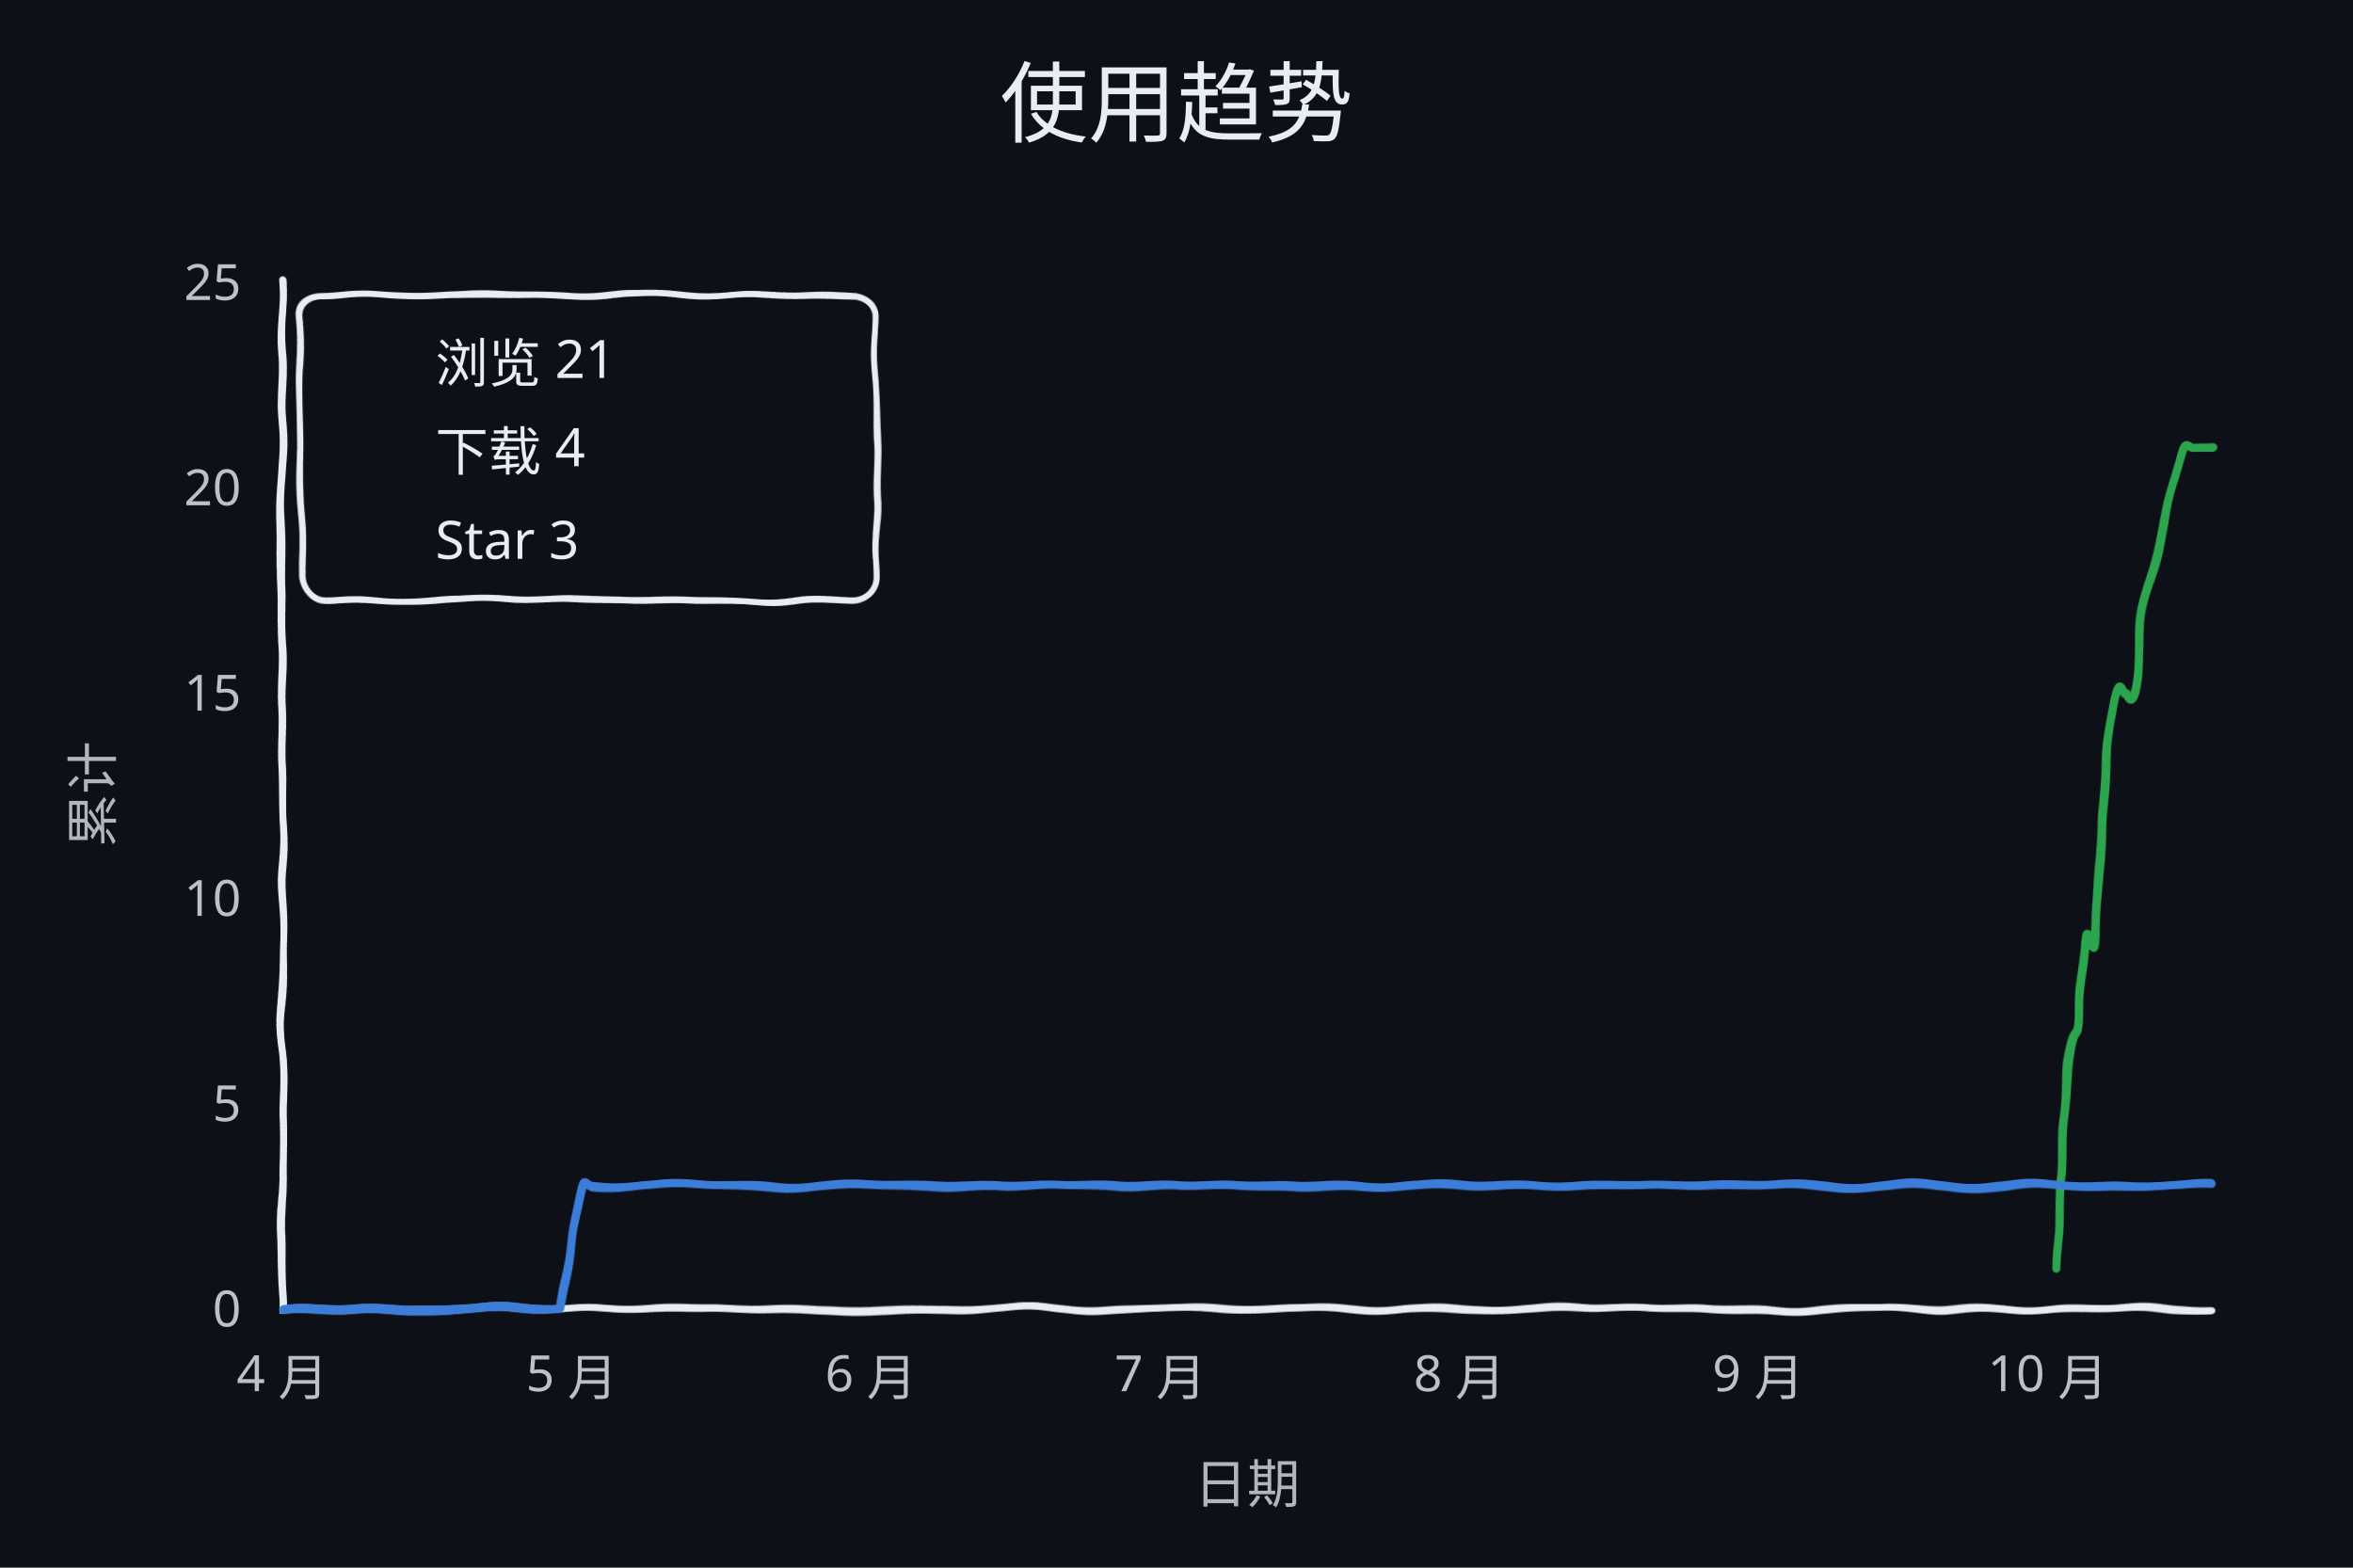
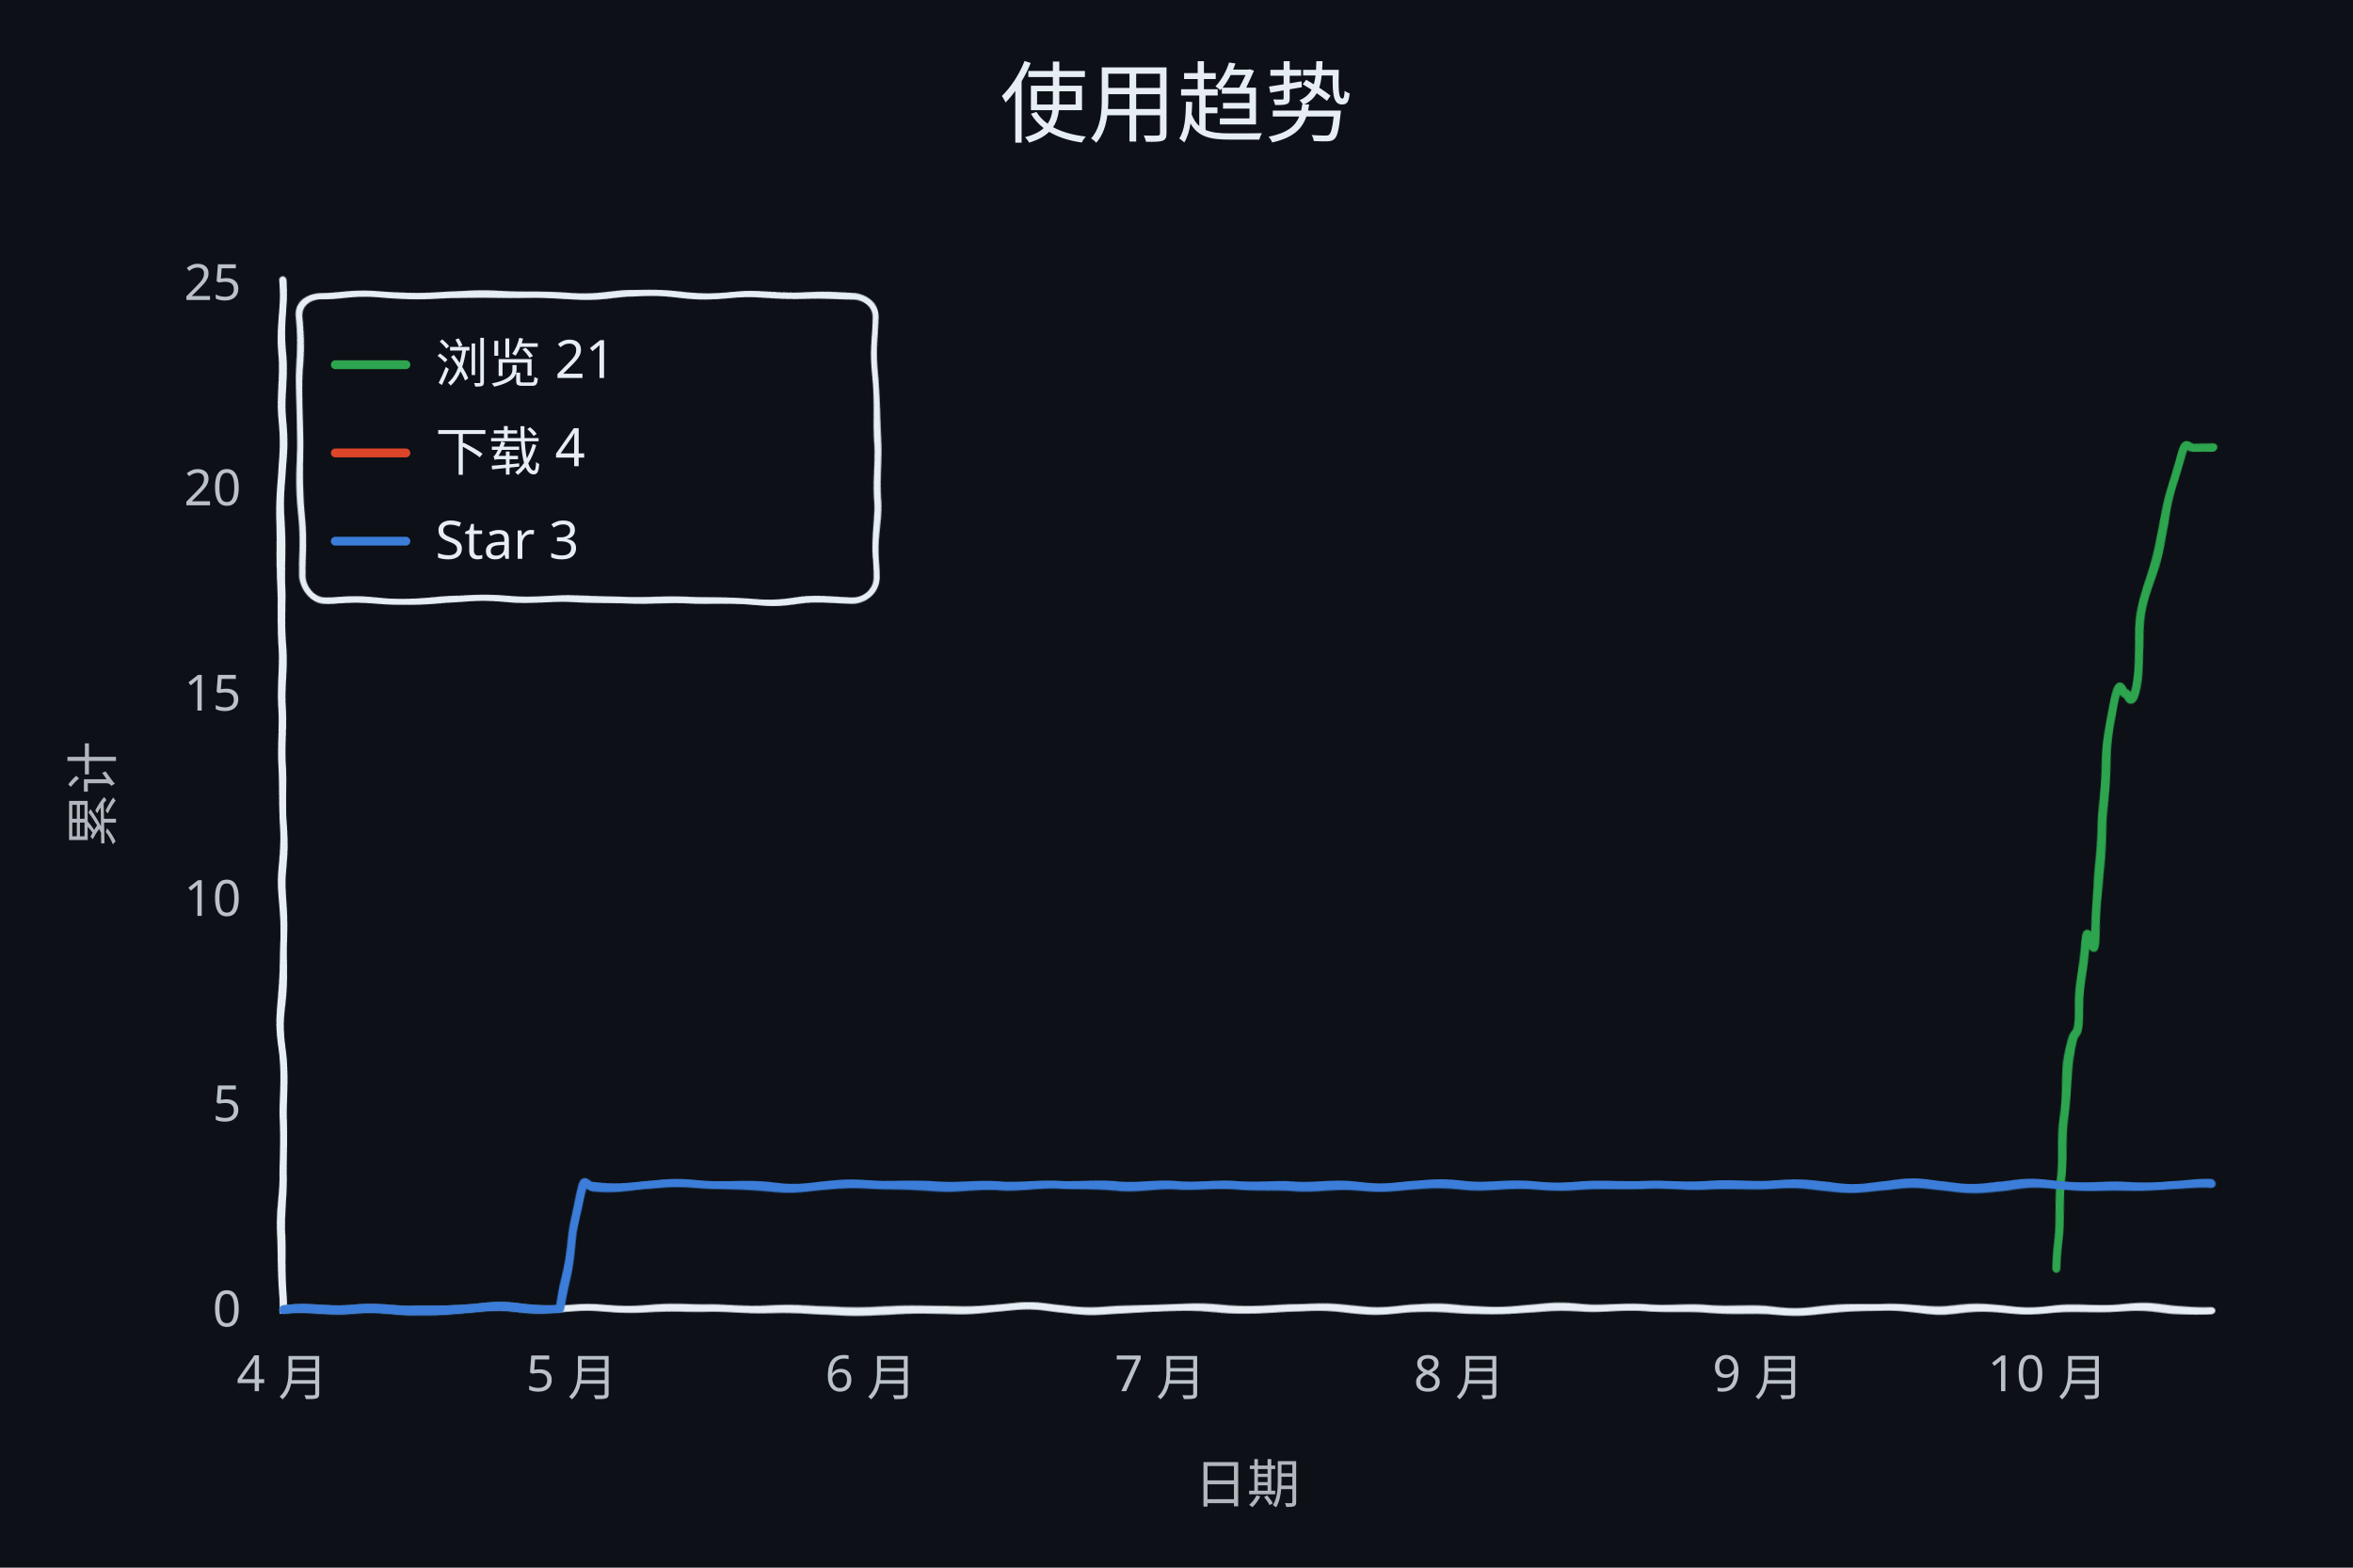
<svg xmlns="http://www.w3.org/2000/svg" width="800" height="533" viewBox="0 0 800 533" role="img" aria-label="使用趋势">
  <defs>
    <filter id="wobble" x="-15%" y="-15%" width="130%" height="130%">
      <feTurbulence baseFrequency=".05" result="noise" type="fractalNoise" />
      <feDisplacementMap in="SourceGraphic" in2="noise" scale="4" xChannelSelector="R" yChannelSelector="G" />
    </filter>
  </defs>
  <rect width="800" height="533" fill="#0d1117" />
  <g font-family="xkcd, 'Comic Sans MS', 'Chalkboard SE', 'Bradley Hand', 'Segoe Print', 'Noto Sans', sans-serif">
    <text x="400" y="46" text-anchor="middle" font-size="30" fill="#e6edf3">使用趋势</text>
    <line x1="96" y1="445.0" x2="752" y2="445.0" stroke="#e6edf3" stroke-opacity="0.28" stroke-width="1.4" filter="url(#wobble)" />
    <text x="82" y="451.0" text-anchor="end" font-size="17" fill="#e6edf3" fill-opacity="0.8">0</text>
    <line x1="96" y1="375.2" x2="752" y2="375.2" stroke="#e6edf3" stroke-opacity="0.12" stroke-width="1.4" filter="url(#wobble)" />
    <text x="82" y="381.2" text-anchor="end" font-size="17" fill="#e6edf3" fill-opacity="0.8">5</text>
    <line x1="96" y1="305.4" x2="752" y2="305.4" stroke="#e6edf3" stroke-opacity="0.12" stroke-width="1.4" filter="url(#wobble)" />
    <text x="82" y="311.4" text-anchor="end" font-size="17" fill="#e6edf3" fill-opacity="0.8">10</text>
    <line x1="96" y1="235.6" x2="752" y2="235.6" stroke="#e6edf3" stroke-opacity="0.12" stroke-width="1.4" filter="url(#wobble)" />
    <text x="82" y="241.6" text-anchor="end" font-size="17" fill="#e6edf3" fill-opacity="0.8">15</text>
    <line x1="96" y1="165.8" x2="752" y2="165.8" stroke="#e6edf3" stroke-opacity="0.12" stroke-width="1.4" filter="url(#wobble)" />
    <text x="82" y="171.8" text-anchor="end" font-size="17" fill="#e6edf3" fill-opacity="0.8">20</text>
    <line x1="96" y1="96.0" x2="752" y2="96.0" stroke="#e6edf3" stroke-opacity="0.12" stroke-width="1.4" filter="url(#wobble)" />
    <text x="82" y="102.0" text-anchor="end" font-size="17" fill="#e6edf3" fill-opacity="0.8">25</text>
    <path d="M 96 96 L 96 445 L 752 445" fill="none" stroke="#e6edf3" stroke-width="2.6" stroke-linecap="round" filter="url(#wobble)" />
    <text x="96.0" y="473" text-anchor="middle" font-size="17" fill="#e6edf3" fill-opacity="0.8">4 月</text>
    <text x="194.4" y="473" text-anchor="middle" font-size="17" fill="#e6edf3" fill-opacity="0.8">5 月</text>
    <text x="296.1" y="473" text-anchor="middle" font-size="17" fill="#e6edf3" fill-opacity="0.8">6 月</text>
    <text x="394.5" y="473" text-anchor="middle" font-size="17" fill="#e6edf3" fill-opacity="0.8">7 月</text>
    <text x="496.2" y="473" text-anchor="middle" font-size="17" fill="#e6edf3" fill-opacity="0.8">8 月</text>
    <text x="597.8" y="473" text-anchor="middle" font-size="17" fill="#e6edf3" fill-opacity="0.8">9 月</text>
    <text x="696.2" y="473" text-anchor="middle" font-size="17" fill="#e6edf3" fill-opacity="0.8">10 月</text>
    <text x="424" y="511" text-anchor="middle" font-size="18" fill="#e6edf3" fill-opacity="0.75">日期</text>
    <text x="38" y="270" text-anchor="middle" font-size="18" fill="#e6edf3" fill-opacity="0.75" transform="rotate(-90 38 270)">累计</text>
    <path d="M 699.5 431.0 C 700.1 419.4 701.7 375.2 702.8 361.2 C 703.9 347.3 705.0 354.3 706.1 347.3 C 707.2 340.3 708.3 324.0 709.4 319.4 C 710.5 314.7 711.5 328.7 712.6 319.4 C 713.7 310.1 714.8 277.5 715.9 263.5 C 717.0 249.6 718.1 240.3 719.2 235.6 C 720.3 230.9 721.4 235.6 722.5 235.6 C 723.6 235.6 724.7 240.3 725.8 235.6 C 726.9 230.9 727.9 214.7 729.0 207.7 C 730.1 200.7 731.2 198.4 732.3 193.7 C 733.4 189.1 734.5 184.4 735.6 179.8 C 736.7 175.1 737.8 170.5 738.9 165.8 C 740.0 161.1 741.1 154.2 742.2 151.8 C 743.3 149.5 744.3 151.8 745.4 151.8 C 746.5 151.8 747.6 151.8 748.7 151.8 C 749.8 151.8 751.5 151.8 752.0 151.8" fill="none" stroke="#2da44e" stroke-width="3" stroke-linecap="round" stroke-linejoin="round" filter="url(#wobble)" />
    <path d="M 96.0 445.0 C 96.5 445.0 98.2 445.0 99.3 445.0 C 100.4 445.0 101.5 445.0 102.6 445.0 C 103.7 445.0 104.7 445.0 105.8 445.0 C 106.9 445.0 108.0 445.0 109.1 445.0 C 110.2 445.0 111.3 445.0 112.4 445.0 C 113.5 445.0 114.6 445.0 115.7 445.0 C 116.8 445.0 117.9 445.0 119.0 445.0 C 120.1 445.0 121.1 445.0 122.2 445.0 C 123.3 445.0 124.4 445.0 125.5 445.0 C 126.6 445.0 127.7 445.0 128.8 445.0 C 129.9 445.0 131.0 445.0 132.1 445.0 C 133.2 445.0 134.3 445.0 135.4 445.0 C 136.5 445.0 137.5 445.0 138.6 445.0 C 139.7 445.0 140.8 445.0 141.9 445.0 C 143.0 445.0 144.1 445.0 145.2 445.0 C 146.3 445.0 147.4 445.0 148.5 445.0 C 149.6 445.0 150.7 445.0 151.8 445.0 C 152.9 445.0 153.9 445.0 155.0 445.0 C 156.1 445.0 157.2 445.0 158.3 445.0 C 159.4 445.0 160.5 445.0 161.6 445.0 C 162.7 445.0 163.8 445.0 164.9 445.0 C 166.0 445.0 167.1 445.0 168.2 445.0 C 169.3 445.0 170.3 445.0 171.4 445.0 C 172.5 445.0 173.6 445.0 174.7 445.0 C 175.8 445.0 176.9 445.0 178.0 445.0 C 179.1 445.0 180.2 445.0 181.3 445.0 C 182.4 445.0 183.5 445.0 184.6 445.0 C 185.7 445.0 186.7 445.0 187.8 445.0 C 188.9 445.0 190.0 445.0 191.1 445.0 C 192.2 440.3 193.3 424.1 194.4 417.1 C 195.5 410.1 196.6 405.4 197.7 403.1 C 198.8 400.8 199.9 403.1 201.0 403.1 C 202.1 403.1 203.1 403.1 204.2 403.1 C 205.3 403.1 206.4 403.1 207.5 403.1 C 208.6 403.1 209.7 403.1 210.8 403.1 C 211.9 403.1 213.0 403.1 214.1 403.1 C 215.2 403.1 216.3 403.1 217.4 403.1 C 218.5 403.1 219.5 403.1 220.6 403.1 C 221.7 403.1 222.8 403.1 223.9 403.1 C 225.0 403.1 226.1 403.1 227.2 403.1 C 228.3 403.1 229.4 403.1 230.5 403.1 C 231.6 403.1 232.7 403.1 233.8 403.1 C 234.9 403.1 235.9 403.1 237.0 403.1 C 238.1 403.1 239.2 403.1 240.3 403.1 C 241.4 403.1 242.5 403.1 243.6 403.1 C 244.7 403.1 245.8 403.1 246.9 403.1 C 248.0 403.1 249.1 403.1 250.2 403.1 C 251.3 403.1 252.3 403.1 253.4 403.1 C 254.5 403.1 255.6 403.1 256.7 403.1 C 257.8 403.1 258.9 403.1 260.0 403.1 C 261.1 403.1 262.2 403.1 263.3 403.1 C 264.4 403.1 265.5 403.1 266.6 403.1 C 267.7 403.1 268.7 403.1 269.8 403.1 C 270.9 403.1 272.0 403.1 273.1 403.1 C 274.2 403.1 275.3 403.1 276.4 403.1 C 277.5 403.1 278.6 403.1 279.7 403.1 C 280.8 403.1 281.9 403.1 283.0 403.1 C 284.1 403.1 285.1 403.1 286.2 403.1 C 287.3 403.1 288.4 403.1 289.5 403.1 C 290.6 403.1 291.7 403.1 292.8 403.1 C 293.9 403.1 295.0 403.1 296.1 403.1 C 297.2 403.1 298.3 403.1 299.4 403.1 C 300.5 403.1 301.5 403.1 302.6 403.1 C 303.7 403.1 304.8 403.1 305.9 403.1 C 307.0 403.1 308.1 403.1 309.2 403.1 C 310.3 403.1 311.4 403.1 312.5 403.1 C 313.6 403.1 314.7 403.1 315.8 403.1 C 316.9 403.1 317.9 403.1 319.0 403.1 C 320.1 403.1 321.2 403.1 322.3 403.1 C 323.4 403.1 324.5 403.1 325.6 403.1 C 326.7 403.1 327.8 403.1 328.9 403.1 C 330.0 403.1 331.1 403.1 332.2 403.1 C 333.3 403.1 334.3 403.1 335.4 403.1 C 336.5 403.1 337.6 403.1 338.7 403.1 C 339.8 403.1 340.9 403.1 342.0 403.1 C 343.1 403.1 344.2 403.1 345.3 403.1 C 346.4 403.1 347.5 403.1 348.6 403.1 C 349.7 403.1 350.7 403.1 351.8 403.1 C 352.9 403.1 354.0 403.1 355.1 403.1 C 356.2 403.1 357.3 403.1 358.4 403.1 C 359.5 403.1 360.6 403.1 361.7 403.1 C 362.8 403.1 363.9 403.1 365.0 403.1 C 366.1 403.1 367.1 403.1 368.2 403.1 C 369.3 403.1 370.4 403.1 371.5 403.1 C 372.6 403.1 373.7 403.1 374.8 403.1 C 375.9 403.1 377.0 403.1 378.1 403.1 C 379.2 403.1 380.3 403.1 381.4 403.1 C 382.5 403.1 383.5 403.1 384.6 403.1 C 385.7 403.1 386.8 403.1 387.9 403.1 C 389.0 403.1 390.1 403.1 391.2 403.1 C 392.3 403.1 393.4 403.1 394.5 403.1 C 395.6 403.1 396.7 403.1 397.8 403.1 C 398.9 403.1 399.9 403.1 401.0 403.1 C 402.1 403.1 403.2 403.1 404.3 403.1 C 405.4 403.1 406.5 403.1 407.6 403.1 C 408.7 403.1 409.8 403.1 410.9 403.1 C 412.0 403.1 413.1 403.1 414.2 403.1 C 415.3 403.1 416.3 403.1 417.4 403.1 C 418.5 403.1 419.6 403.1 420.7 403.1 C 421.8 403.1 422.9 403.1 424.0 403.1 C 425.1 403.1 426.2 403.1 427.3 403.1 C 428.4 403.1 429.5 403.1 430.6 403.1 C 431.7 403.1 432.7 403.1 433.8 403.1 C 434.9 403.1 436.0 403.1 437.1 403.1 C 438.2 403.1 439.3 403.1 440.4 403.1 C 441.5 403.1 442.6 403.1 443.7 403.1 C 444.8 403.1 445.9 403.1 447.0 403.1 C 448.1 403.1 449.1 403.1 450.2 403.1 C 451.3 403.1 452.4 403.1 453.5 403.1 C 454.6 403.1 455.7 403.1 456.8 403.1 C 457.9 403.1 459.0 403.1 460.1 403.1 C 461.2 403.1 462.3 403.1 463.4 403.1 C 464.5 403.1 465.5 403.1 466.6 403.1 C 467.7 403.1 468.8 403.1 469.9 403.1 C 471.0 403.1 472.1 403.1 473.2 403.1 C 474.3 403.1 475.4 403.1 476.5 403.1 C 477.6 403.1 478.7 403.1 479.8 403.1 C 480.9 403.1 481.9 403.1 483.0 403.1 C 484.1 403.1 485.2 403.1 486.3 403.1 C 487.4 403.1 488.5 403.1 489.6 403.1 C 490.7 403.1 491.8 403.1 492.9 403.1 C 494.0 403.1 495.1 403.1 496.2 403.1 C 497.3 403.1 498.3 403.1 499.4 403.1 C 500.5 403.1 501.6 403.1 502.7 403.1 C 503.8 403.1 504.9 403.1 506.0 403.1 C 507.1 403.1 508.2 403.1 509.3 403.1 C 510.4 403.1 511.5 403.1 512.6 403.1 C 513.7 403.1 514.7 403.1 515.8 403.1 C 516.9 403.1 518.0 403.1 519.1 403.1 C 520.2 403.1 521.3 403.1 522.4 403.1 C 523.5 403.1 524.6 403.1 525.7 403.1 C 526.8 403.1 527.9 403.1 529.0 403.1 C 530.1 403.1 531.1 403.1 532.2 403.1 C 533.3 403.1 534.4 403.1 535.5 403.1 C 536.6 403.1 537.7 403.1 538.8 403.1 C 539.9 403.1 541.0 403.1 542.1 403.1 C 543.2 403.1 544.3 403.1 545.4 403.1 C 546.5 403.1 547.5 403.1 548.6 403.1 C 549.7 403.1 550.8 403.1 551.9 403.1 C 553.0 403.1 554.1 403.1 555.2 403.1 C 556.3 403.1 557.4 403.1 558.5 403.1 C 559.6 403.1 560.7 403.1 561.8 403.1 C 562.9 403.1 563.9 403.1 565.0 403.1 C 566.1 403.1 567.2 403.1 568.3 403.1 C 569.4 403.1 570.5 403.1 571.6 403.1 C 572.7 403.1 573.8 403.1 574.9 403.1 C 576.0 403.1 577.1 403.1 578.2 403.1 C 579.3 403.1 580.3 403.1 581.4 403.1 C 582.5 403.1 583.6 403.1 584.7 403.1 C 585.8 403.1 586.9 403.1 588.0 403.1 C 589.1 403.1 590.2 403.1 591.3 403.1 C 592.4 403.1 593.5 403.1 594.6 403.1 C 595.7 403.1 596.7 403.1 597.8 403.1 C 598.9 403.1 600.0 403.1 601.1 403.1 C 602.2 403.1 603.3 403.1 604.4 403.1 C 605.5 403.1 606.6 403.1 607.7 403.1 C 608.8 403.1 609.9 403.1 611.0 403.1 C 612.1 403.1 613.1 403.1 614.2 403.1 C 615.3 403.1 616.4 403.1 617.5 403.1 C 618.6 403.1 619.7 403.1 620.8 403.1 C 621.9 403.1 623.0 403.1 624.1 403.1 C 625.2 403.1 626.3 403.1 627.4 403.1 C 628.5 403.1 629.5 403.1 630.6 403.1 C 631.7 403.1 632.8 403.1 633.9 403.1 C 635.0 403.1 636.1 403.1 637.2 403.1 C 638.3 403.1 639.4 403.1 640.5 403.1 C 641.6 403.1 642.7 403.1 643.8 403.1 C 644.9 403.1 645.9 403.1 647.0 403.1 C 648.1 403.1 649.2 403.1 650.3 403.1 C 651.4 403.1 652.5 403.1 653.6 403.1 C 654.7 403.1 655.8 403.1 656.9 403.1 C 658.0 403.1 659.1 403.1 660.2 403.1 C 661.3 403.1 662.3 403.1 663.4 403.1 C 664.5 403.1 665.6 403.1 666.7 403.1 C 667.8 403.1 668.9 403.1 670.0 403.1 C 671.1 403.1 672.2 403.1 673.3 403.1 C 674.4 403.1 675.5 403.1 676.6 403.1 C 677.7 403.1 678.7 403.1 679.8 403.1 C 680.9 403.1 682.0 403.1 683.1 403.1 C 684.2 403.1 685.3 403.1 686.4 403.1 C 687.5 403.1 688.6 403.1 689.7 403.1 C 690.8 403.1 691.9 403.1 693.0 403.1 C 694.1 403.1 695.1 403.1 696.2 403.1 C 697.3 403.1 698.4 403.1 699.5 403.1 C 700.6 403.1 701.7 403.1 702.8 403.1 C 703.9 403.1 705.0 403.1 706.1 403.1 C 707.2 403.1 708.3 403.1 709.4 403.1 C 710.5 403.1 711.5 403.1 712.6 403.1 C 713.7 403.1 714.8 403.1 715.9 403.1 C 717.0 403.1 718.1 403.1 719.2 403.1 C 720.3 403.1 721.4 403.1 722.5 403.1 C 723.6 403.1 724.7 403.1 725.8 403.1 C 726.9 403.1 727.9 403.1 729.0 403.1 C 730.1 403.1 731.2 403.1 732.3 403.1 C 733.4 403.1 734.5 403.1 735.6 403.1 C 736.7 403.1 737.8 403.1 738.9 403.1 C 740.0 403.1 741.1 403.1 742.2 403.1 C 743.3 403.1 744.3 403.1 745.4 403.1 C 746.5 403.1 747.6 403.1 748.7 403.1 C 749.8 403.1 751.5 403.1 752.0 403.1" fill="none" stroke="#3b7dd8" stroke-width="3" stroke-linecap="round" stroke-linejoin="round" filter="url(#wobble)" />
    <g transform="translate(114,130)" font-size="18" fill="#e6edf3">
      <rect x="-12" y="-30" width="196" height="104" rx="8" fill="#0d1117" fill-opacity="0.92" stroke="#e6edf3" stroke-width="2.2" filter="url(#wobble)" />
-       <line x1="0" y1="-6" x2="24" y2="-6" stroke="#2da44e" stroke-width="3" stroke-linecap="round" filter="url(#wobble)" />
+       <line x1="0" y1="-6" x2="24" y2="-6" stroke="#2da44e" stroke-width="3" stroke-linecap="round" />
      <text x="34" y="0">浏览 21</text>
-       <line x1="0" y1="24" x2="24" y2="24" stroke="#dd4528" stroke-width="3" stroke-linecap="round" filter="url(#wobble)" />
+       <line x1="0" y1="24" x2="24" y2="24" stroke="#dd4528" stroke-width="3" stroke-linecap="round" />
      <text x="34" y="30">下载 4</text>
-       <line x1="0" y1="54" x2="24" y2="54" stroke="#3b7dd8" stroke-width="3" stroke-linecap="round" filter="url(#wobble)" />
+       <line x1="0" y1="54" x2="24" y2="54" stroke="#3b7dd8" stroke-width="3" stroke-linecap="round" />
      <text x="34" y="60">Star 3</text>
    </g>
  </g>
</svg>
